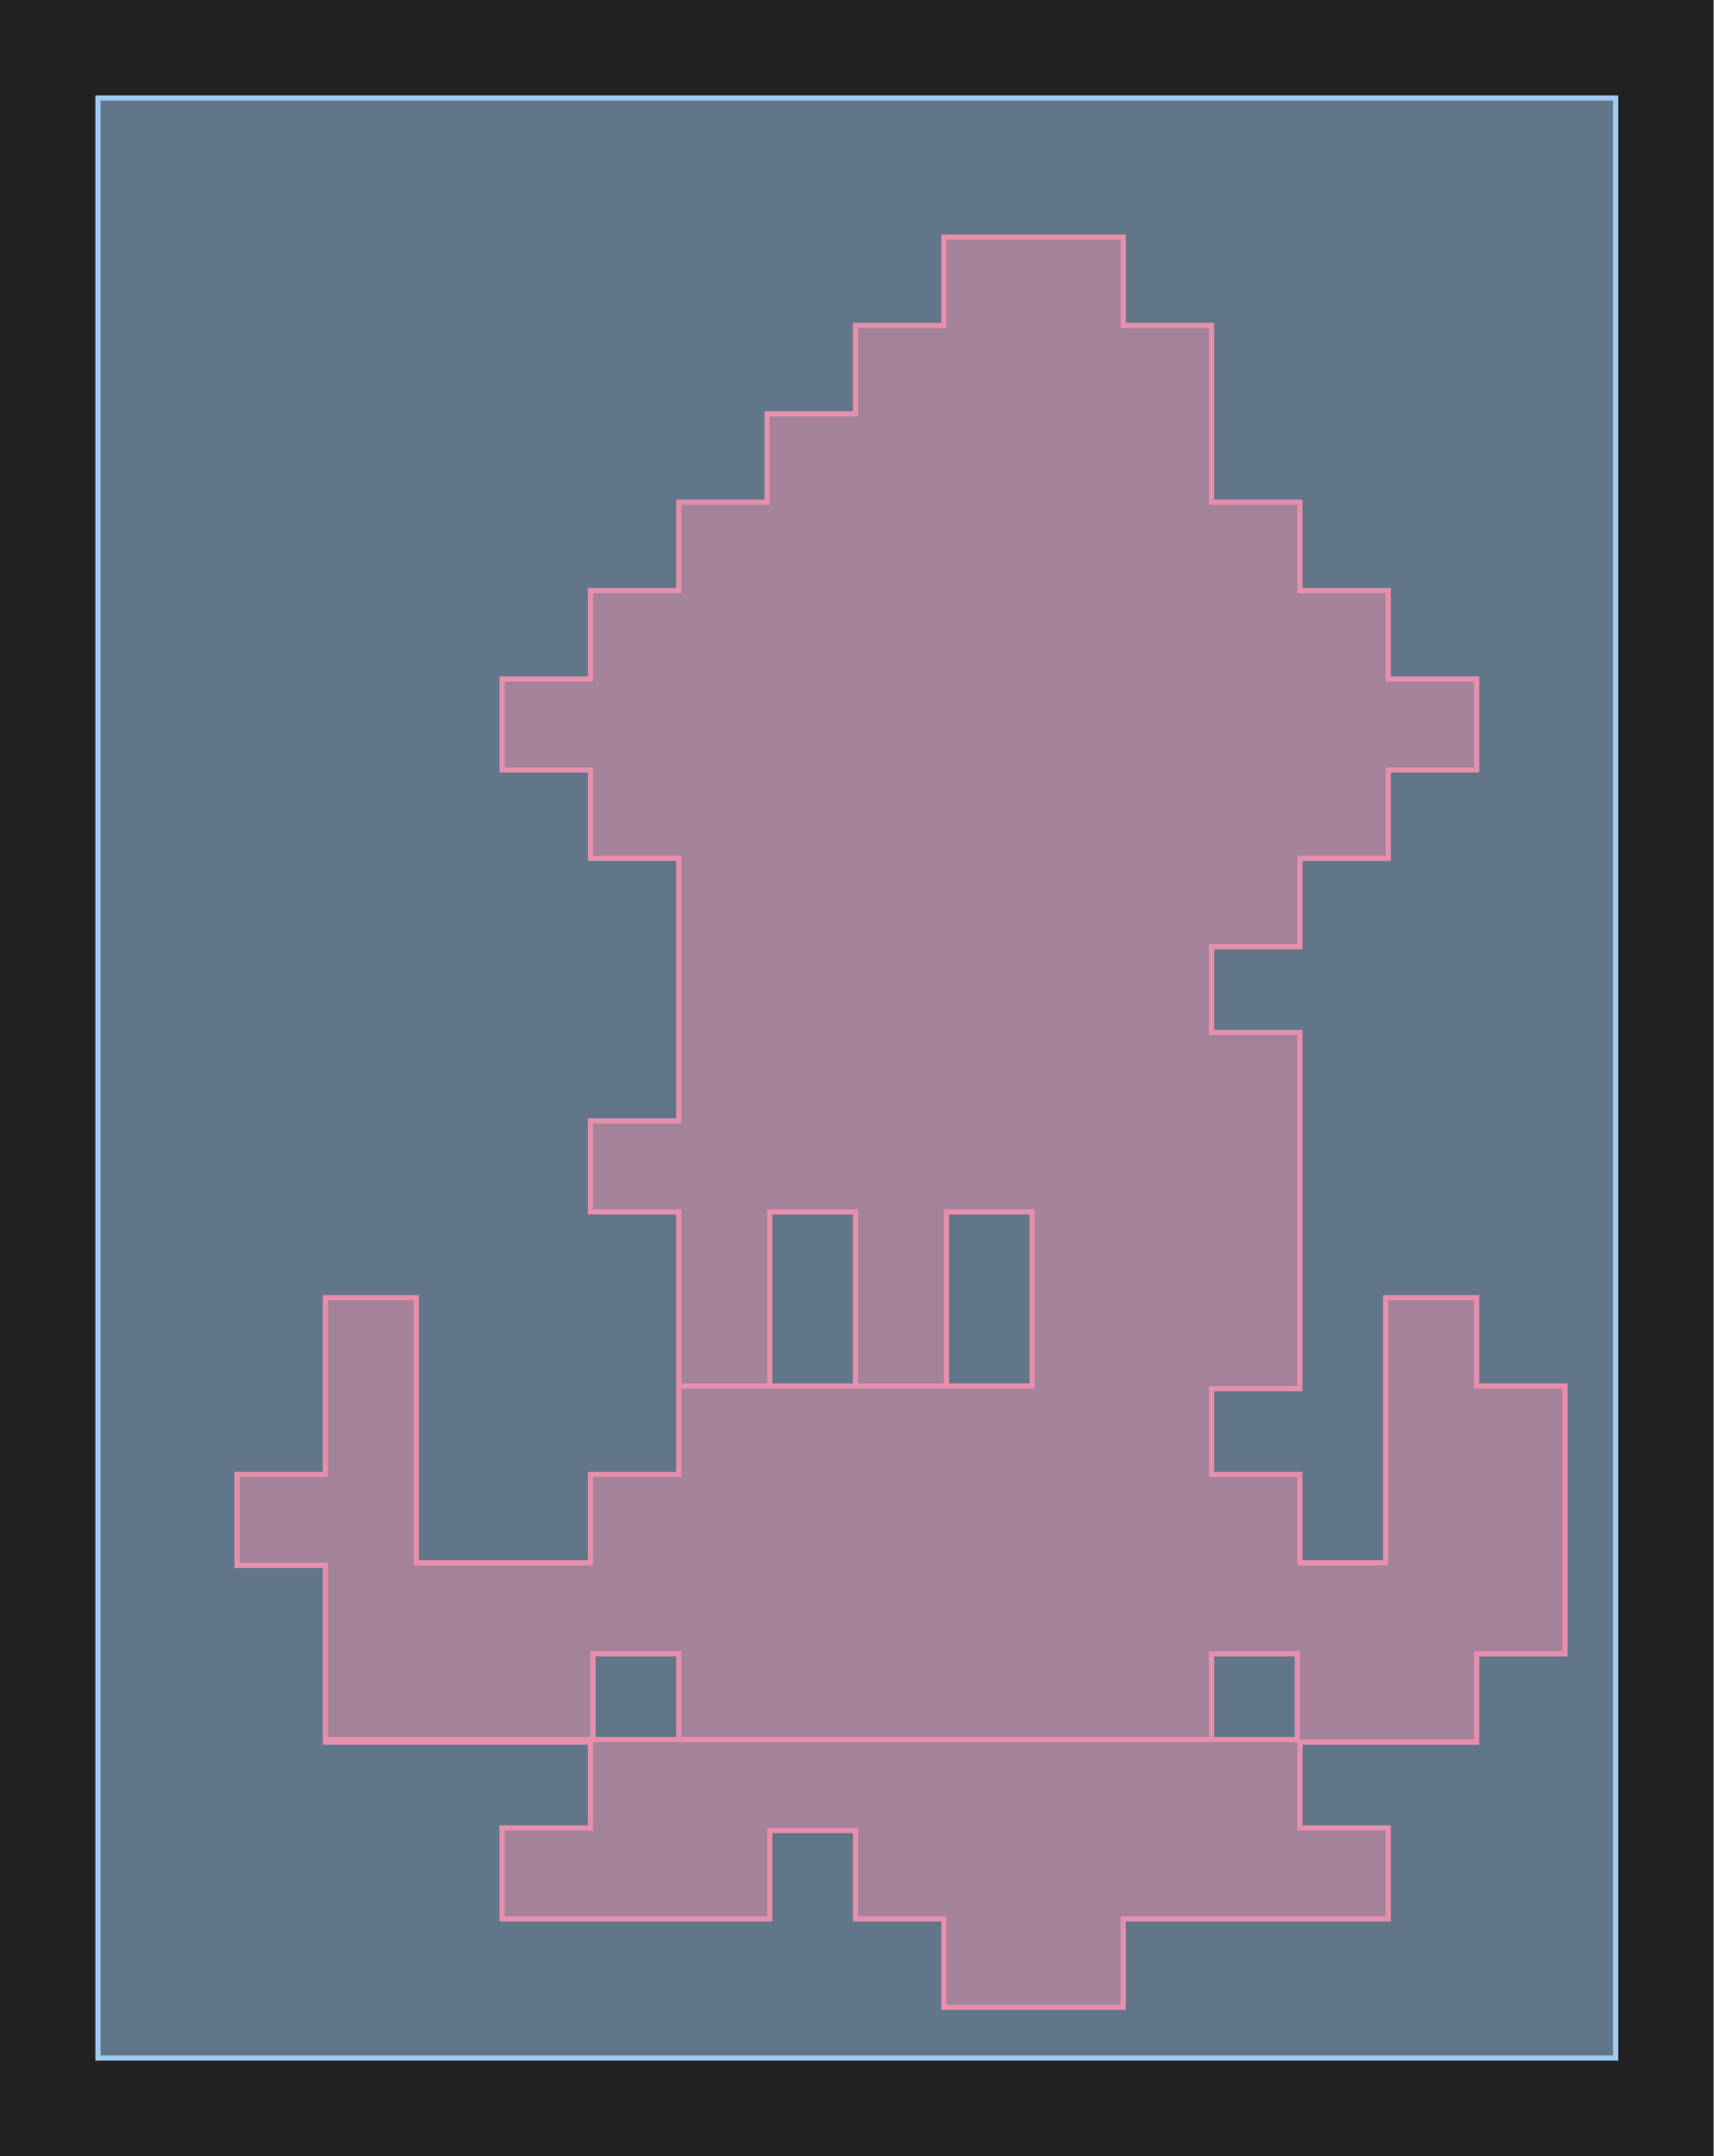
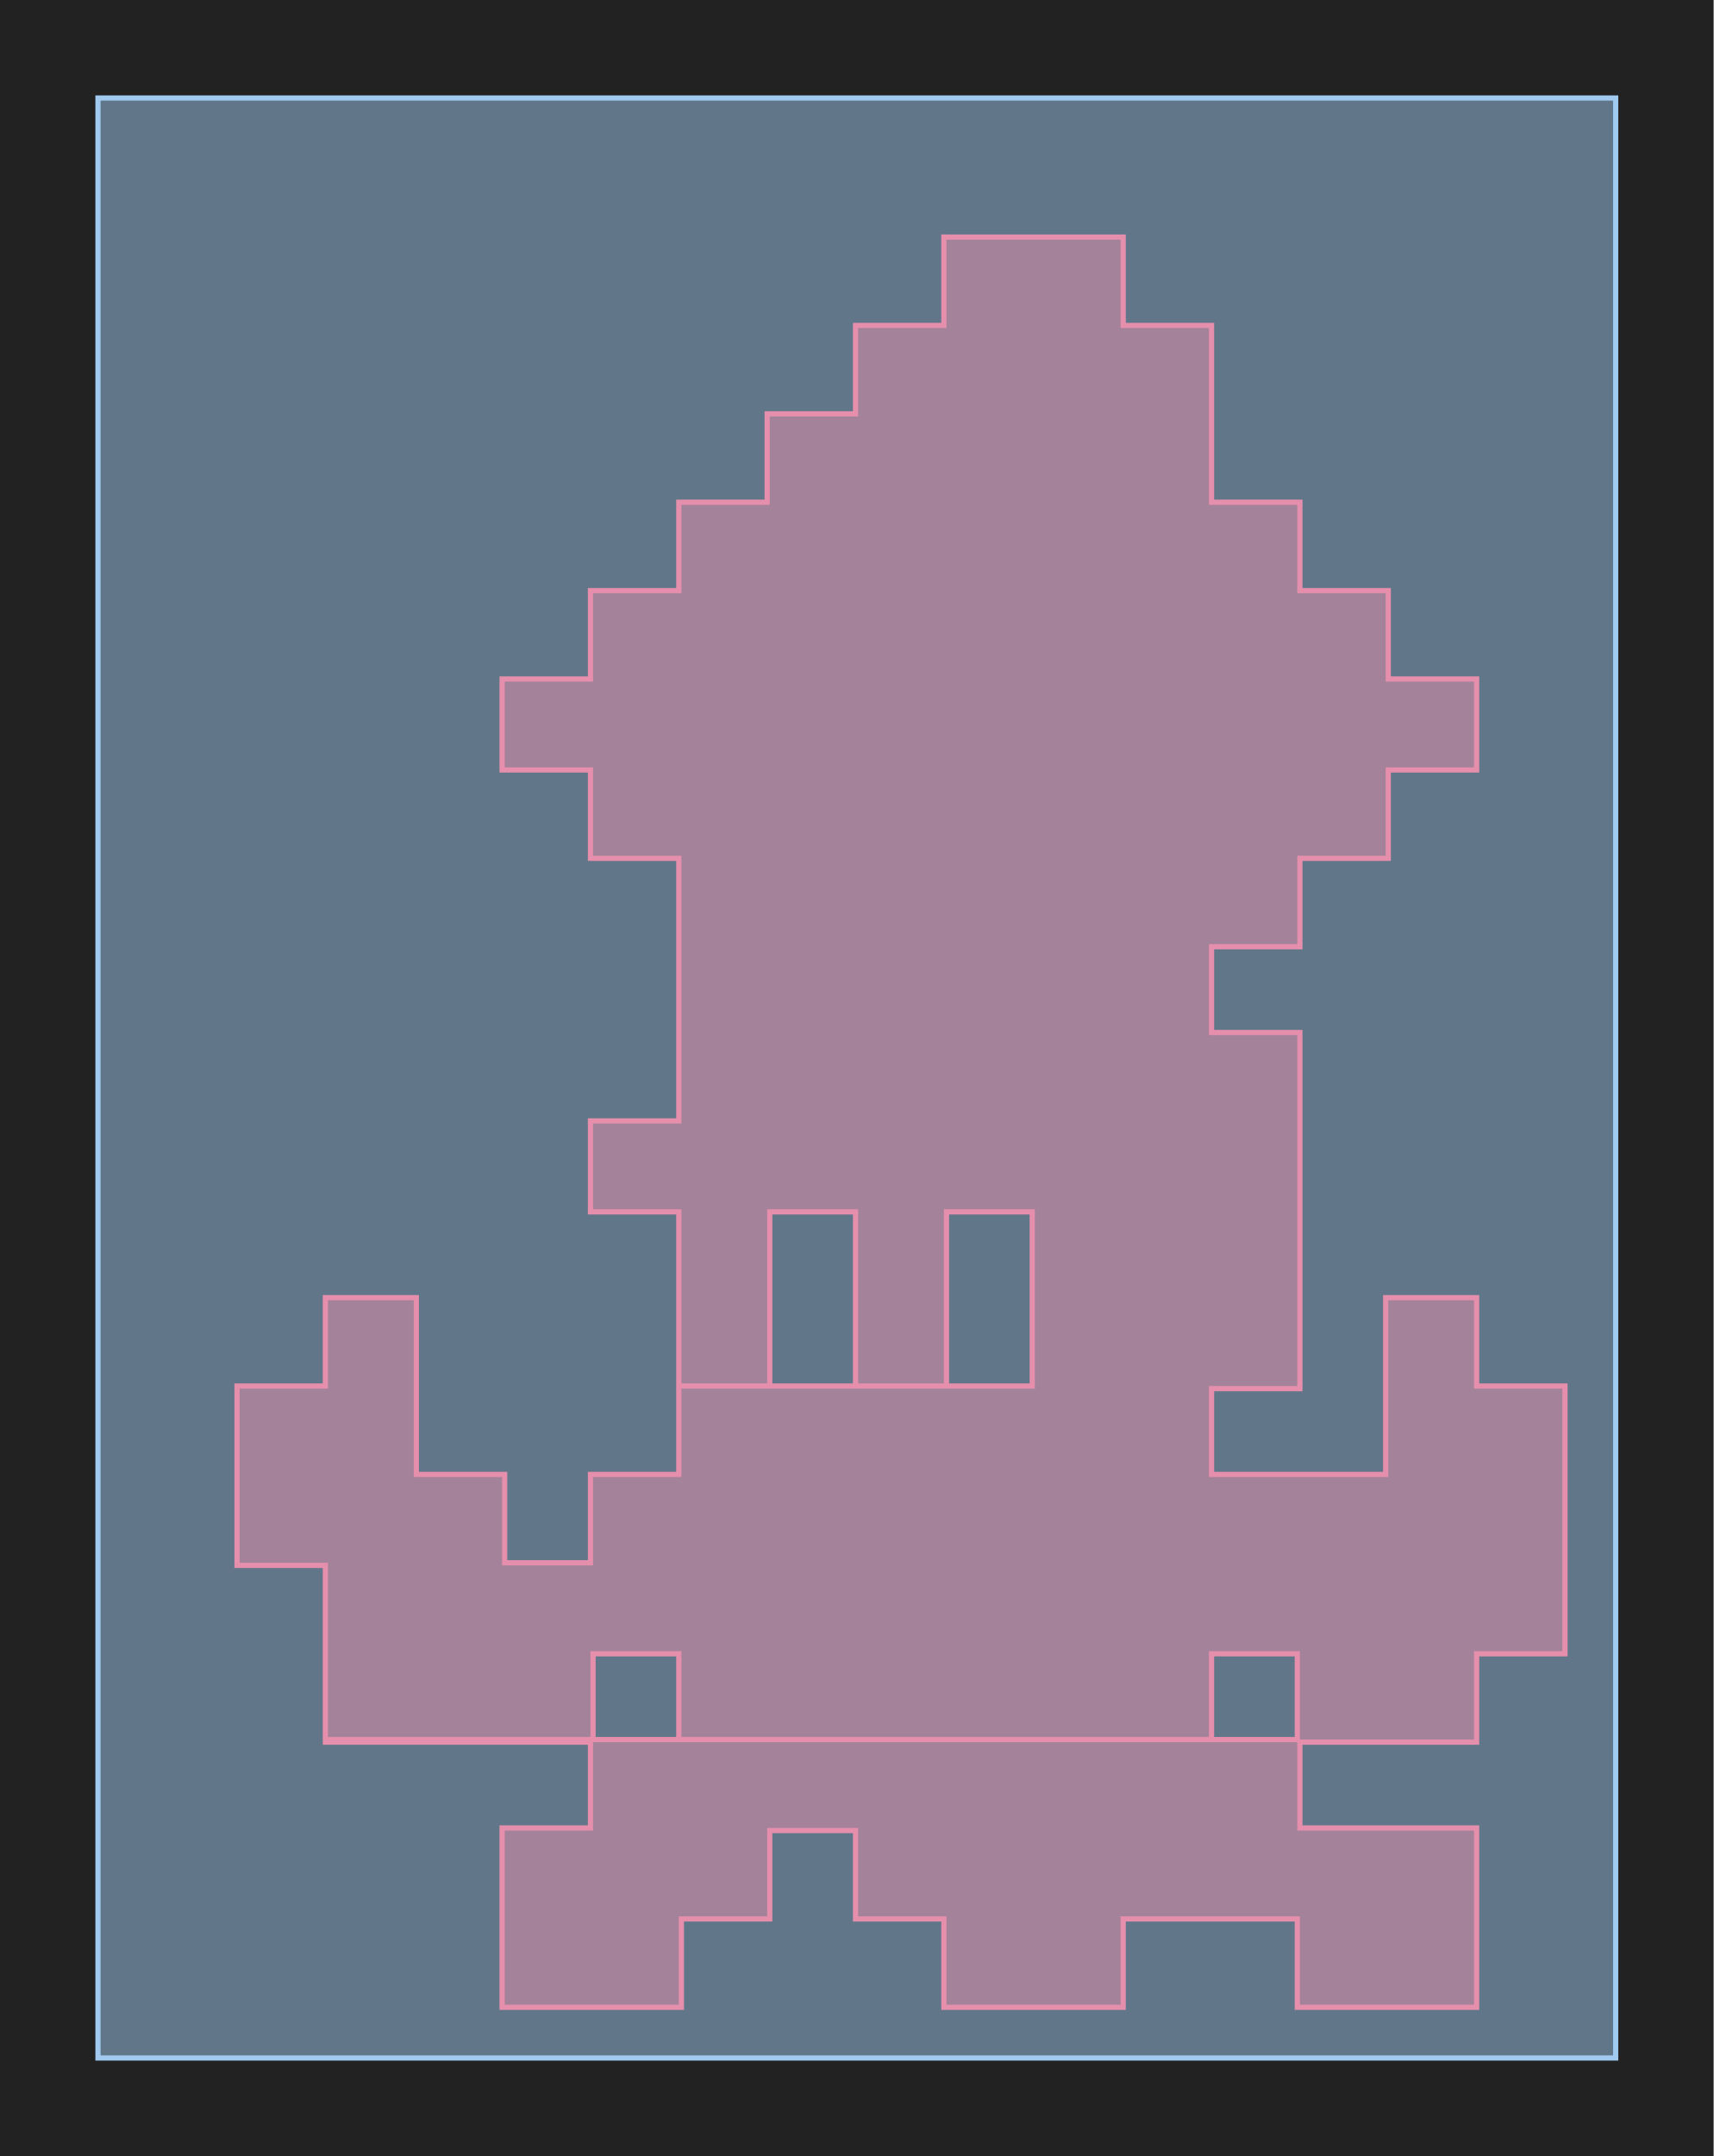
<svg xmlns="http://www.w3.org/2000/svg" width="329.7" height="414.7" viewBox="-18.85 -395.85 329.7 414.7">
  <defs>
    <style type="text/css">
.l126d0 {stroke: #E68FAC; fill: #E68FAC; fill-opacity: 0.5;}
.l189d4 {stroke: #A1CAF1; fill: #A1CAF1; fill-opacity: 0.5;}
</style>
  </defs>
  <rect x="-18.85" y="-395.85" width="329.7" height="414.7" fill="#222222" stroke="none" />
  <g id="mini_kraken" transform="scale(1 -1)">
-     <polygon id="0x13703afc0" class="l189d4" points="0,0 292,0 292,377 0,377" />
-     <polygon id="0x115e4cba0" class="l126d0" points="248.25,44.25 231.25,44.25 231.25,60.75 265.25,60.75 265.25,77.75 282.25,77.75 282.25,129.25 265.25,129.25 265.25,146.25 247.75,146.25 247.75,95.25 231.25,95.25 231.25,112.25 214.25,112.25 214.25,128.75 231.25,128.75 231.25,197.25 214.25,197.25 214.25,213.75 231.25,213.75 231.25,230.75 248.25,230.75 248.25,247.75 265.25,247.75 265.25,265.25 248.25,265.25 248.25,282.25 231.25,282.25 231.25,299.25 214.25,299.25 214.25,333.25 197.25,333.25 197.25,350.25 162.75,350.25 162.75,333.25 145.75,333.25 145.75,316.25 128.75,316.25 128.75,299.25 111.75,299.25 111.75,282.25 94.75,282.25 94.75,265.25 77.75,265.25 77.75,247.75 94.75,247.75 94.75,230.75 111.75,230.75 111.75,180.25 94.75,180.25 94.75,162.75 111.75,162.75 111.75,129.25 129.25,129.25 129.25,162.75 145.75,162.75 145.75,129.25 163.25,129.25 163.25,162.75 179.75,162.75 179.75,129.25 163.25,129.25 145.75,129.25 129.25,129.25 111.75,129.25 111.75,112.25 94.75,112.25 94.75,95.25 61.25,95.25 61.25,146.25 43.75,146.25 43.75,112.25 26.75,112.25 26.75,94.75 43.75,94.75 43.75,61.25 95.25,61.25 95.25,77.75 111.75,77.75 111.75,61.25 214.25,61.25 214.25,77.75 230.75,77.75 230.75,61.25 214.25,61.25 111.75,61.25 95.25,61.25 43.75,61.25 43.75,60.75 94.75,60.75 94.75,44.25 77.75,44.25 77.75,26.75 129.25,26.75 129.25,43.75 145.75,43.75 145.75,26.75 162.75,26.75 162.75,9.75 197.25,9.75 197.25,26.75 248.25,26.75" />
+     <polygon id="0x14d71d180" class="l189d4" points="0,0 292,0 292,377 0,377" />
+     <polygon id="0x14d72f7b0" class="l126d0" points="197.25,26.75 230.75,26.75 230.75,9.75 265.25,9.75 265.25,44.25 231.25,44.25 231.25,60.75 265.25,60.75 265.25,77.75 282.25,77.75 282.25,129.25 265.25,129.25 265.25,146.25 247.75,146.25 247.75,112.25 214.25,112.25 214.25,128.75 231.25,128.75 231.25,197.25 214.25,197.25 214.25,213.75 231.25,213.75 231.25,230.75 248.25,230.75 248.25,247.75 265.25,247.75 265.25,265.25 248.25,265.25 248.25,282.25 231.25,282.25 231.25,299.25 214.25,299.25 214.25,333.25 197.25,333.25 197.25,350.25 162.75,350.25 162.75,333.25 145.75,333.25 145.75,316.25 128.75,316.25 128.75,299.25 111.75,299.25 111.75,282.25 94.75,282.25 94.75,265.25 77.75,265.25 77.75,247.75 94.75,247.75 94.75,230.75 111.75,230.75 111.75,180.25 94.75,180.25 94.75,162.75 111.75,162.75 111.75,129.25 129.25,129.25 129.25,162.75 145.75,162.75 145.75,129.25 163.25,129.25 163.25,162.75 179.75,162.75 179.75,129.25 163.25,129.25 145.75,129.25 129.25,129.25 111.75,129.25 111.75,112.25 94.75,112.25 94.75,95.25 78.25,95.25 78.25,112.25 61.25,112.25 61.25,146.25 43.75,146.25 43.75,129.25 26.75,129.25 26.75,94.75 43.75,94.75 43.75,61.25 95.25,61.25 95.25,77.75 111.75,77.75 111.75,61.25 214.25,61.25 214.25,77.75 230.75,77.75 230.75,61.25 214.25,61.25 111.75,61.25 95.25,61.25 43.75,61.25 43.75,60.75 94.75,60.75 94.75,44.25 77.75,44.25 77.75,9.75 112.25,9.75 112.25,26.75 129.25,26.75 129.25,43.75 145.75,43.75 145.75,26.75 162.75,26.75 162.75,9.75 197.25,9.75" />
  </g>
</svg>
